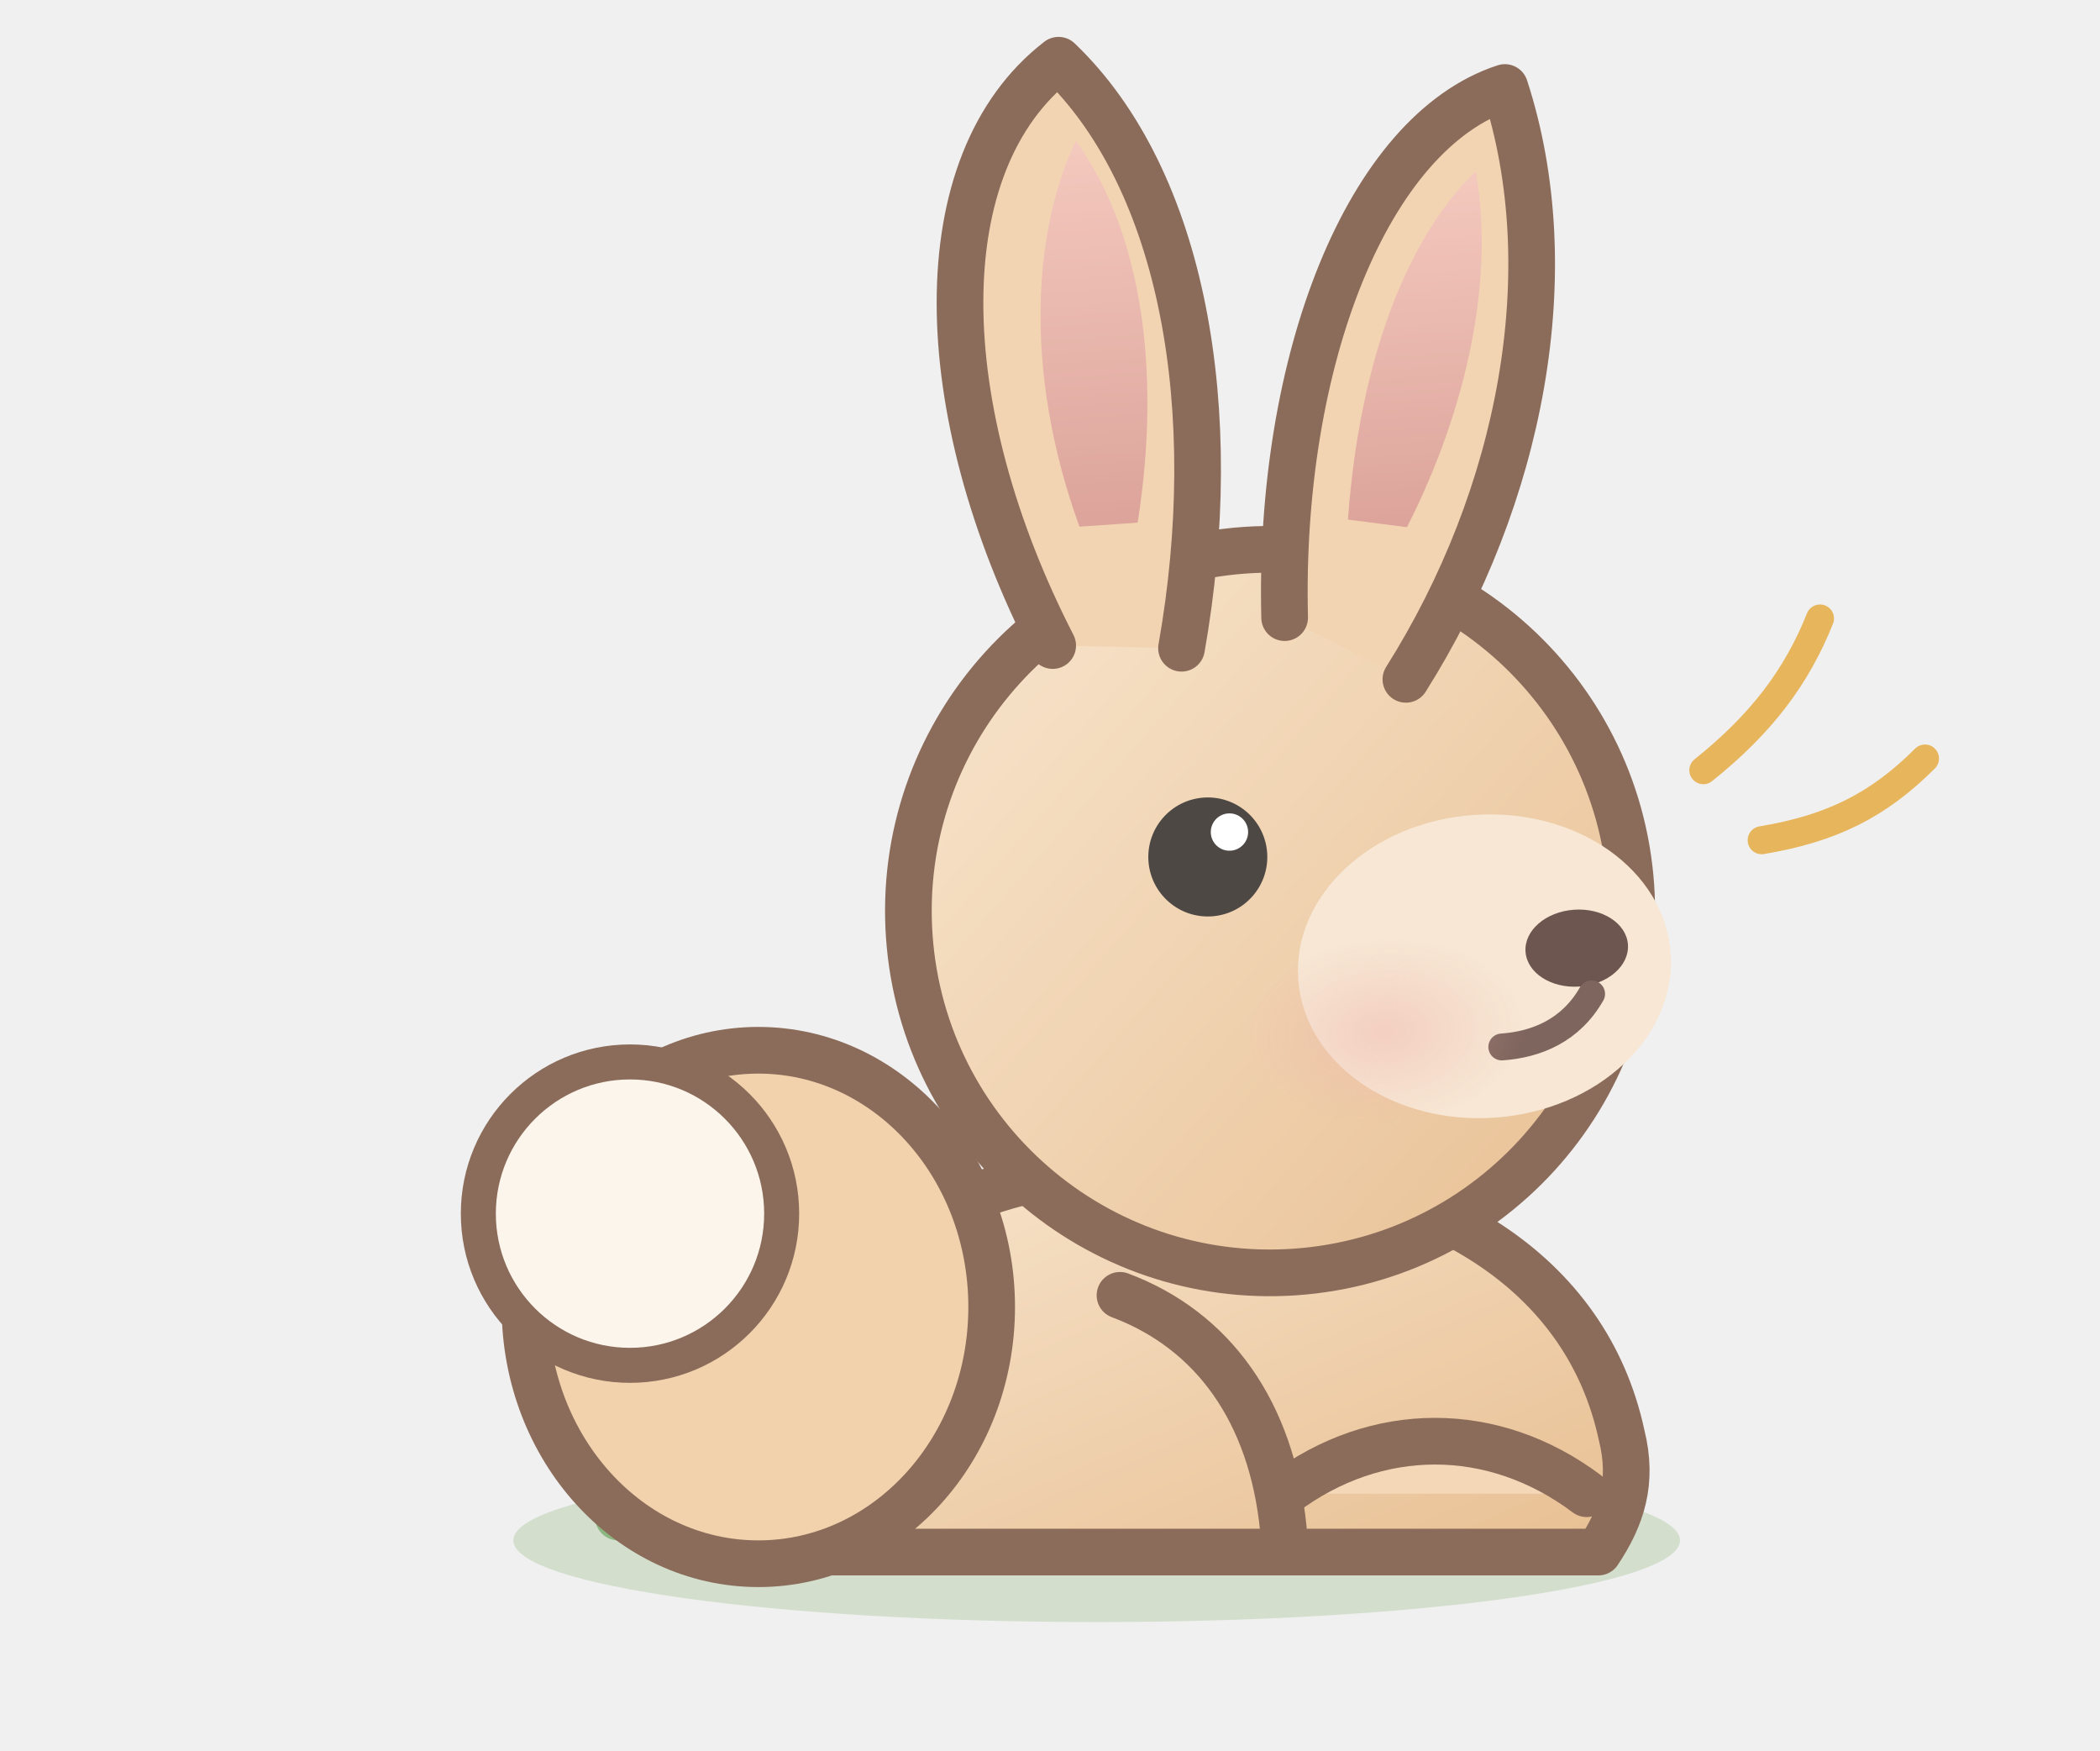
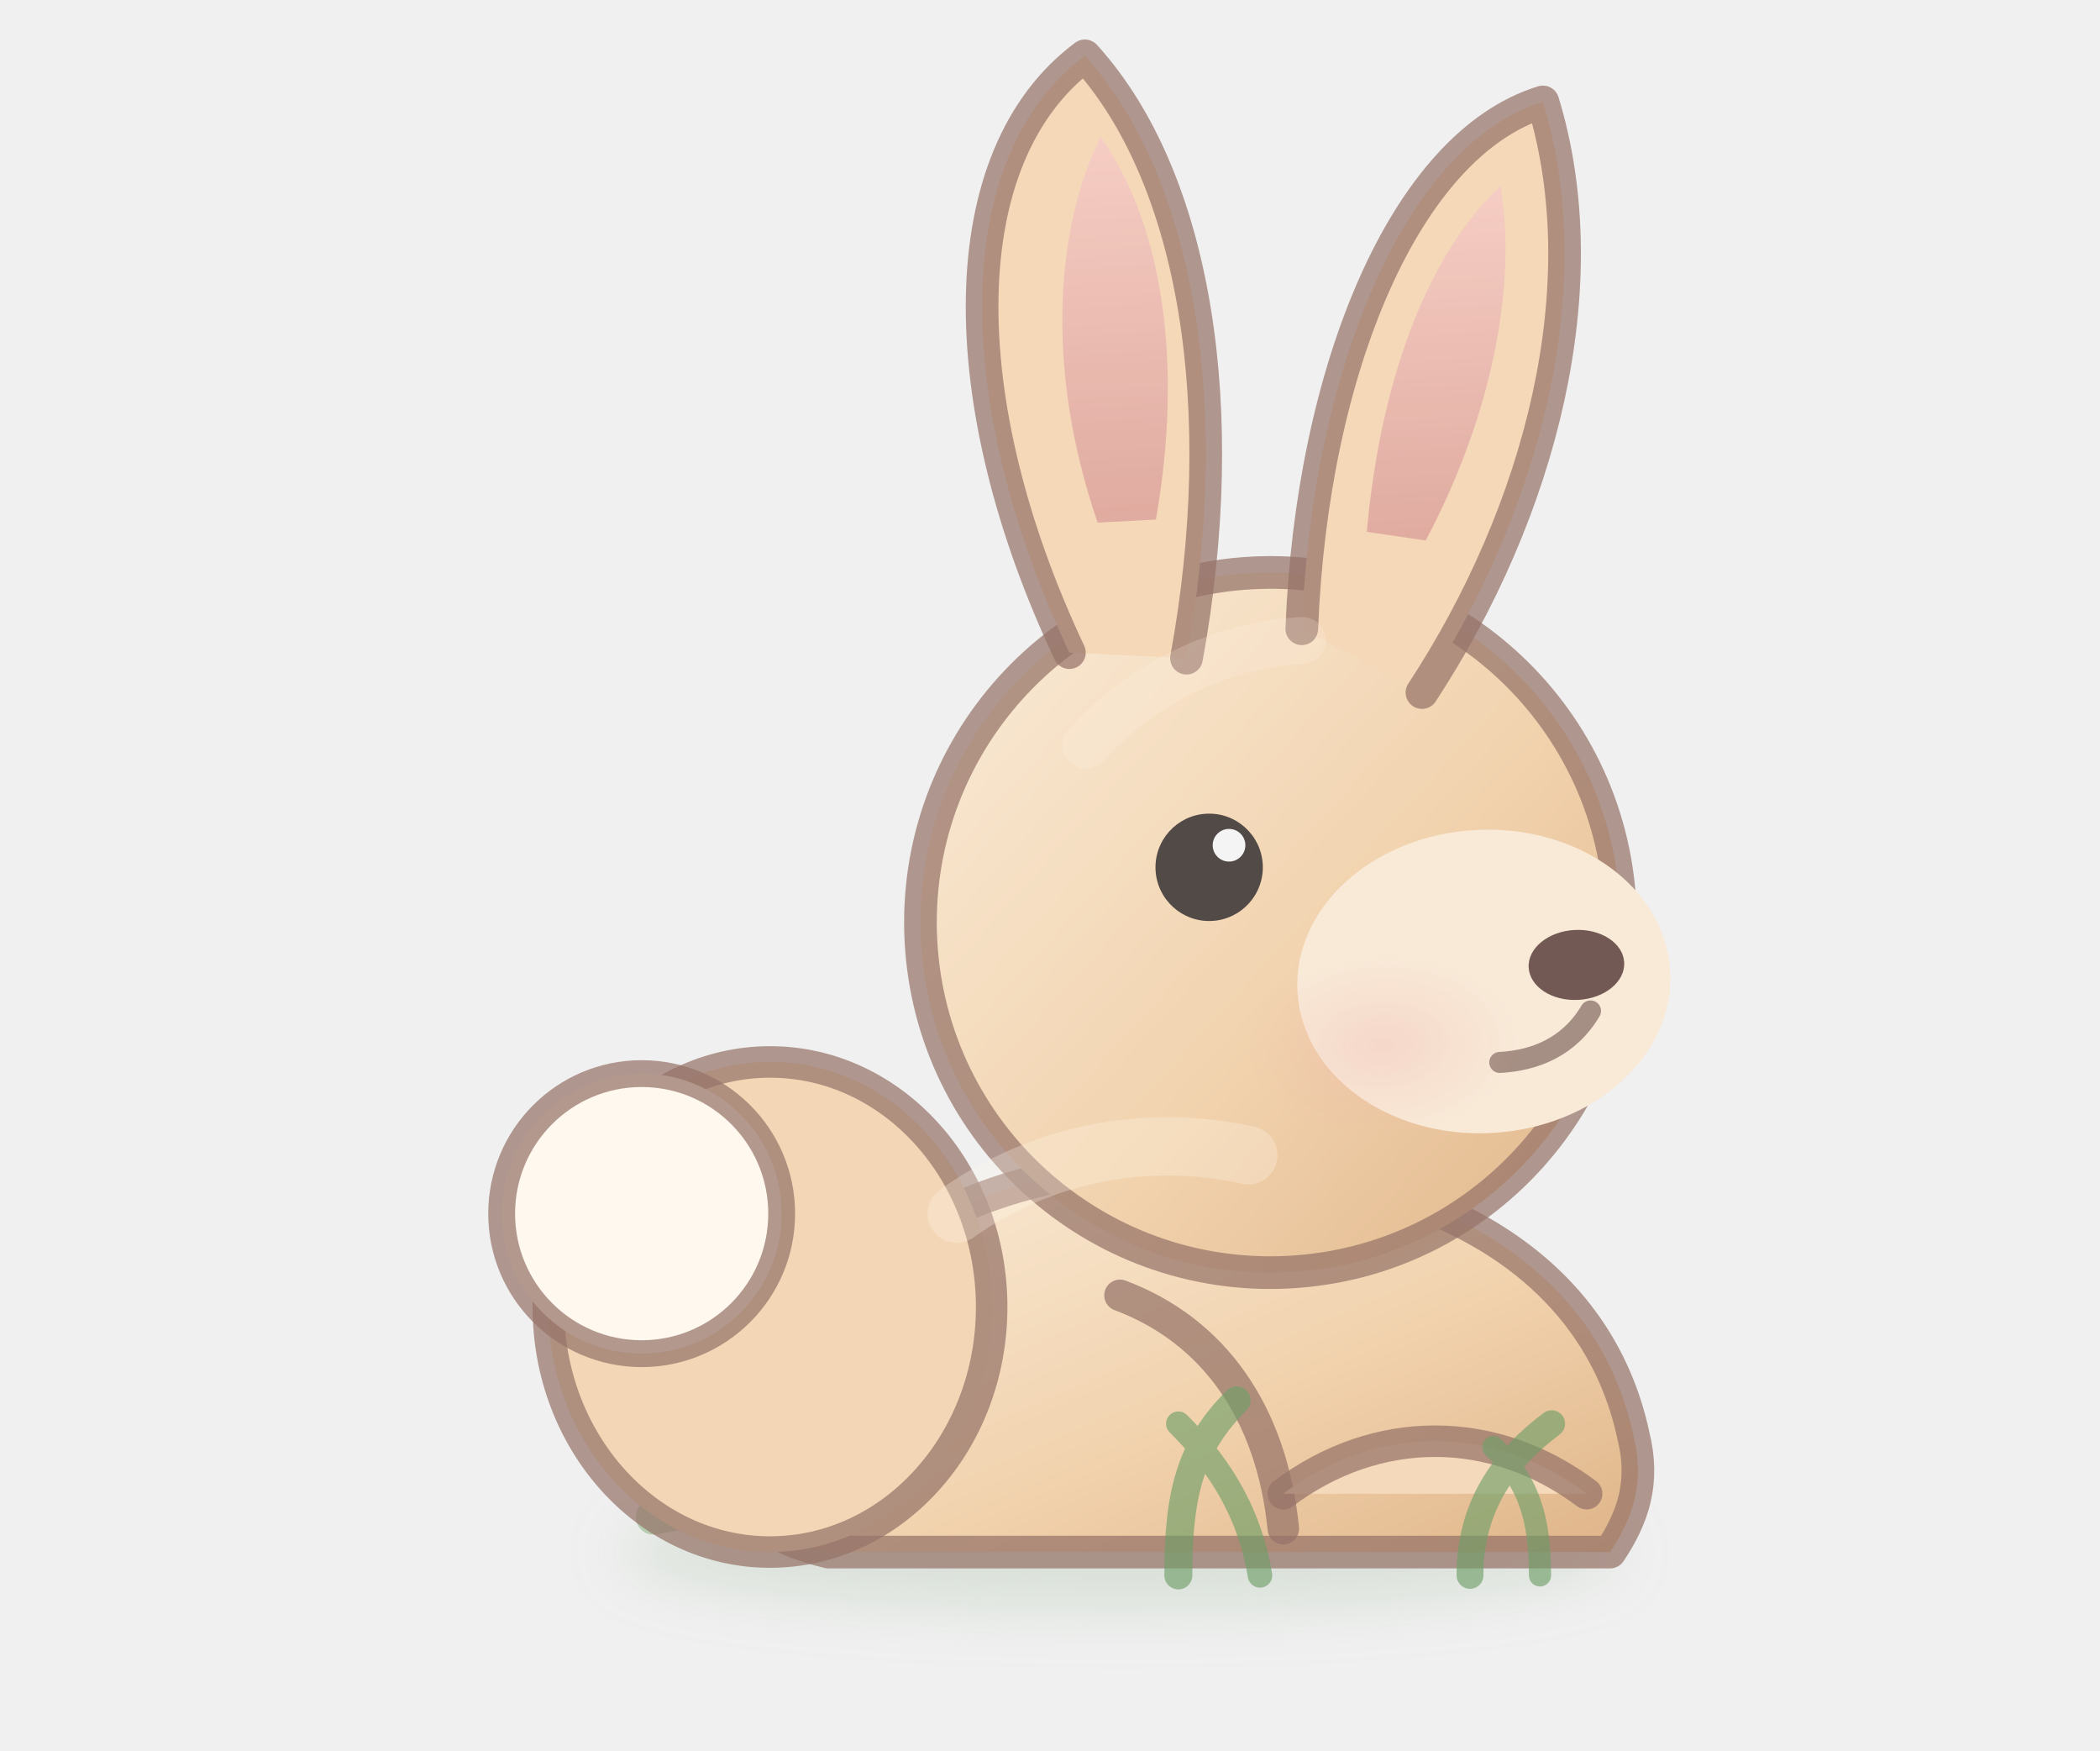
<svg xmlns="http://www.w3.org/2000/svg" viewBox="0 0 180 150" role="img" aria-labelledby="title desc">
  <defs>
    <linearGradient id="body" x1="0" y1="0" x2="1" y2="1">
-       <stop offset="0" stop-color="#f8e6cf" />
-       <stop offset="1" stop-color="#e8bf92" />
+       <stop offset="0" stop-color="#faecd9" />
+       <stop offset=".58" stop-color="#f1d2ad" />
+       <stop offset="1" stop-color="#dfb488" />
    </linearGradient>
    <linearGradient id="ear" x1="0" y1="0" x2="0" y2="1">
-       <stop offset="0" stop-color="#f4c7c0" />
-       <stop offset="1" stop-color="#d99e98" />
+       <stop offset="0" stop-color="#f5cbc6" />
+       <stop offset="1" stop-color="#dca39c" />
    </linearGradient>
    <radialGradient id="cheek" cx="50%" cy="50%" r="50%">
-       <stop offset="0" stop-color="#efb6ae" stop-opacity=".9" />
+       <stop offset="0" stop-color="#efb6ae" stop-opacity=".74" />
      <stop offset="1" stop-color="#efb6ae" stop-opacity="0" />
    </radialGradient>
+     <filter id="groundSoft" x="-30%" y="-80%" width="160%" height="260%">
+       <feGaussianBlur stdDeviation="2.4" />
+     </filter>
  </defs>
-   <ellipse cx="94" cy="132" rx="50" ry="7" fill="#90b67d" opacity=".30" />
-   <path d="M53 130c18-4 58-5 83-1" fill="none" stroke="#75aa67" stroke-width="4" stroke-linecap="round" opacity=".75" />
-   <path d="M64 128c-1-9 3-15 10-20 7-6 18-9 31-8 18 1 31 9 34 23 1 4 0 7-2 10H70c-4-1-6-2-6-5Z" fill="url(#body)" stroke="#8b6b59" stroke-width="4" stroke-linejoin="round" />
-   <ellipse cx="65" cy="112" rx="20" ry="22" fill="#f1d2ad" stroke="#8b6b59" stroke-width="4" />
-   <g transform="translate(0 -4) rotate(-4 110 84)">
-     <circle cx="109" cy="82" r="31" fill="url(#body)" stroke="#8b6b59" stroke-width="4" />
-     <path d="M92 58C83 37 84 16 96 8c10 11 12 31 7 51" fill="#f3d4b2" stroke="#8b6b59" stroke-width="4" stroke-linecap="round" stroke-linejoin="round" />
-     <path d="M112 57c1-22 10-41 22-44 4 16-1 35-12 50" fill="#f3d4b2" stroke="#8b6b59" stroke-width="4" stroke-linecap="round" stroke-linejoin="round" />
-     <path d="M95 48c-4-14-2-26 2-33 5 8 6 20 3 33" fill="url(#ear)" opacity=".9" />
-     <path d="M118 49c2-14 7-24 13-29 1 9-2 20-8 30" fill="url(#ear)" opacity=".9" />
-     <ellipse cx="127" cy="88" rx="16" ry="13" fill="#f7e7d4" />
-     <circle cx="104" cy="77" r="5.1" fill="#4e4845" />
-     <circle cx="106" cy="75" r="1.6" fill="#fff" />
-     <ellipse cx="135" cy="87" rx="4.4" ry="3.3" fill="#6d5550" />
-     <path d="M136 91c-2 3-5 4-8 4" fill="none" stroke="#7e655d" stroke-width="2.3" stroke-linecap="round" />
-     <ellipse cx="118" cy="93" rx="12" ry="8" fill="url(#cheek)" opacity=".55" />
+   <ellipse cx="96" cy="133" rx="43" ry="5" fill="#6d9869" opacity=".17" filter="url(#groundSoft)" />
+   <path d="M56 130c17-3 55-4 78-1" fill="none" stroke="#78a66c" stroke-width="3" stroke-linecap="round" opacity=".46" />
+   <g stroke="#967469" stroke-opacity=".72" stroke-linejoin="round" stroke-linecap="round">
+     <path d="M65 128c-1-9 3-15 10-20 7-6 18-9 31-8 18 1 31 9 34 23 1 4 0 7-2 10H71c-4-1-6-2-6-5Z" fill="url(#body)" stroke-width="2.8" />
+     <ellipse cx="66" cy="112" rx="19" ry="21" fill="#f2d6b5" stroke-width="2.7" />
+     <g transform="translate(0 -3) rotate(-3 110 84)">
+       <circle cx="109" cy="82" r="30" fill="url(#body)" stroke-width="2.8" />
+       <path d="M93 58C84 36 85 15 97 7c9 11 11 31 6 52" fill="#f5d8b8" stroke-width="2.8" />
+       <path d="M113 57c2-22 11-41 23-44 4 16-2 35-13 50" fill="#f5d8b8" stroke-width="2.8" />
+       <path d="M96 47c-4-14-2-26 2-33 5 8 6 20 3 33" fill="url(#ear)" stroke="none" opacity=".86" />
+       <path d="M119 49c2-14 7-24 13-29 1 9-2 20-8 30" fill="url(#ear)" stroke="none" opacity=".86" />
+       <ellipse cx="127" cy="88" rx="16" ry="13" fill="#f9ead8" stroke="none" />
+       <circle cx="104" cy="77" r="4.6" fill="#514a47" stroke="none" />
+       <circle cx="105.8" cy="75.2" r="1.4" fill="#fff" stroke="none" opacity=".94" />
+       <ellipse cx="135" cy="87" rx="4.1" ry="3" fill="#735953" stroke="none" />
+       <path d="M136 91c-2 3-5 4-8 4" fill="none" stroke="#856b63" stroke-width="1.8" />
+       <ellipse cx="118" cy="93" rx="12" ry="8" fill="url(#cheek)" stroke="none" opacity=".48" />
+       <path d="M94 66c5-5 12-8 19-8" fill="none" stroke="#fff8ed" stroke-width="4" opacity=".26" />
+     </g>
+     <path d="M96 111c8 3 13 10 14 20" fill="none" stroke-width="2.7" />
+     <path d="M110 128c8-6 18-6 26 0" fill="#f5d9bb" stroke-width="2.7" />
+     <circle cx="55" cy="104" r="12" fill="#fff8ef" stroke-width="2.3" />
  </g>
-   <path d="M96 111c8 3 13 10 14 20" fill="none" stroke="#8b6b59" stroke-width="4" stroke-linecap="round" />
-   <path d="M110 128c8-6 18-6 26 0" fill="#f4d7b7" stroke="#8b6b59" stroke-width="4" stroke-linecap="round" />
-   <circle cx="54" cy="104" r="13" fill="#fbf5ec" stroke="#8b6b59" stroke-width="3" />
-   <path d="M146 66c5-4 8-8 10-13" fill="none" stroke="#e7b55c" stroke-width="2.4" stroke-linecap="round" />
-   <path d="M151 72c6-1 10-3 14-7" fill="none" stroke="#e7b55c" stroke-width="2.4" stroke-linecap="round" />
+   <path d="M82 104c7-5 16-7 25-5" fill="none" stroke="#fff7e9" stroke-width="5" stroke-linecap="round" opacity=".28" />
+   <g fill="none" stroke="#6f9e68" stroke-linecap="round" opacity=".64">
+     <path d="M101 135c0-7 1-11 5-15" stroke-width="2.4" />
+     <path d="M108 135c-1-6-4-10-7-13" stroke-width="2.1" />
+     <path d="M126 135c0-6 3-10 7-13" stroke-width="2.3" />
+     <path d="M132 135c0-5-1-8-4-11" stroke-width="1.9" />
+   </g>
</svg>
